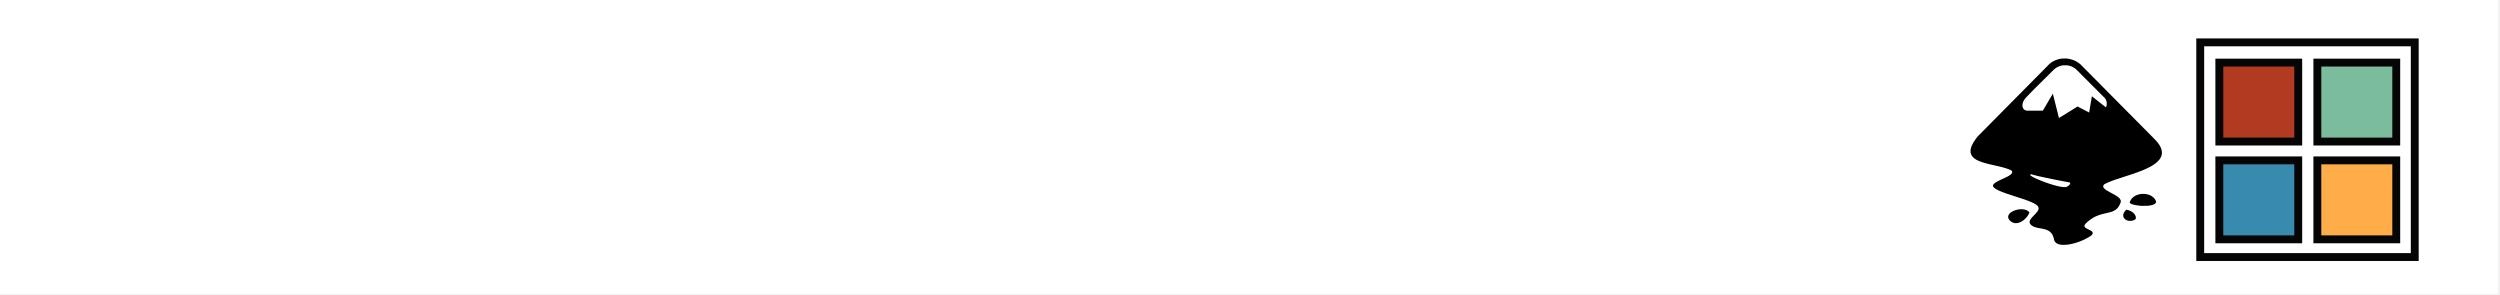
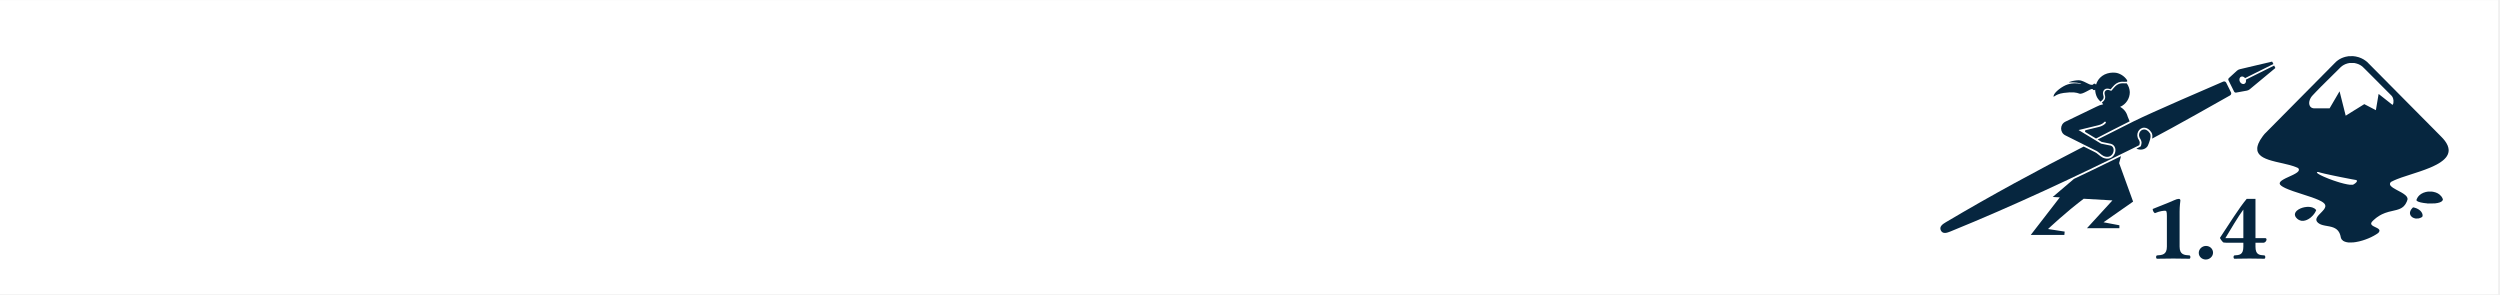
<svg xmlns="http://www.w3.org/2000/svg" width="493" height="58" id="svg2" version="1.1">
  <defs id="defs4" />
  <g id="layer1" transform="translate(0,-994.3622)">
    <rect style="fill:#ffffff;fill-opacity:1;stroke:none" id="rect2830" width="493" height="58" x="-0.367" y="994.391" />
-     <path style="fill:#000000;stroke-width:0.02" d="m 406.44,1042.618 -0.201,-0.029 -0.184,-0.051 -0.184,-0.051 -0.17,-0.082 -0.17,-0.082 -0.155,-0.152 -0.155,-0.152 -0.064,-0.13 -0.064,-0.13 -0.061,-0.265 -0.061,-0.265 -0.053,-0.154 -0.053,-0.154 -0.069,-0.144 -0.069,-0.144 -0.105,-0.154 -0.105,-0.154 -0.145,-0.141 -0.145,-0.141 -0.14,-0.092 -0.14,-0.092 -0.142,-0.07 -0.142,-0.07 -0.18,-0.063 -0.18,-0.063 -0.235,-0.058 -0.235,-0.058 -0.455,-0.083 -0.455,-0.082 -0.212,-0.049 -0.212,-0.049 -0.162,-0.053 -0.162,-0.053 -0.131,-0.058 -0.131,-0.058 -0.165,-0.108 -0.165,-0.108 -0.106,-0.115 -0.107,-0.115 -0.056,-0.116 -0.056,-0.116 -0.013,-0.097 -0.013,-0.097 0.024,-0.116 0.024,-0.116 0.069,-0.14 0.069,-0.14 0.131,-0.172 0.131,-0.172 0.36,-0.373 0.36,-0.373 0.174,-0.2 0.174,-0.2 0.08,-0.133 0.08,-0.133 0.043,-0.113 0.043,-0.113 0.013,-0.098 0.013,-0.098 -0.033,-0.128 -0.033,-0.128 -0.062,-0.095 -0.062,-0.095 -0.125,-0.114 -0.125,-0.114 -0.169,-0.109 -0.169,-0.109 -0.266,-0.133 -0.266,-0.134 -0.3,-0.125 -0.3,-0.125 -0.377,-0.141 -0.377,-0.141 -1.84,-0.604 -1.84,-0.604 -0.445,-0.165 -0.445,-0.165 -0.324,-0.138 -0.324,-0.138 -0.233,-0.12 -0.233,-0.12 -0.172,-0.113 -0.172,-0.113 -0.124,-0.122 -0.124,-0.122 -0.035,-0.104 -0.035,-0.104 0.014,-0.074 0.014,-0.074 0.053,-0.096 0.053,-0.096 0.122,-0.112 0.122,-0.112 0.162,-0.104 0.162,-0.104 0.224,-0.122 0.224,-0.122 0.75,-0.348 0.75,-0.348 0.229,-0.124 0.229,-0.124 0.169,-0.111 0.169,-0.111 0.121,-0.117 0.121,-0.117 0.049,-0.103 0.049,-0.103 2e-4,-0.076 2e-4,-0.076 -0.031,-0.073 -0.031,-0.073 -0.049,-0.064 -0.049,-0.064 -0.218,-0.094 -0.218,-0.094 -0.239,-0.088 -0.239,-0.088 -0.367,-0.11 -0.367,-0.11 -0.647,-0.158 -0.647,-0.158 -0.752,-0.172 -0.752,-0.172 -0.372,-0.098 -0.372,-0.098 -0.301,-0.092 -0.301,-0.092 -0.293,-0.111 -0.293,-0.111 -0.246,-0.119 -0.246,-0.119 -0.213,-0.137 -0.213,-0.137 -0.175,-0.166 -0.175,-0.166 -0.088,-0.121 -0.088,-0.122 -0.071,-0.148 -0.071,-0.148 -0.033,-0.12 -0.033,-0.12 -0.01,-0.249 -0.01,-0.249 0.033,-0.19 0.033,-0.19 0.084,-0.25 0.084,-0.249 0.168,-0.332 0.168,-0.332 0.262,-0.387 0.262,-0.387 0.174,-0.22 0.174,-0.219 7.052,-7.121 7.052,-7.121 0.184,-0.146 0.184,-0.146 0.172,-0.111 0.172,-0.111 0.198,-0.1 0.198,-0.1 0.206,-0.079 0.206,-0.079 0.182,-0.052 0.182,-0.052 0.273,-0.052 0.273,-0.052 0.447,-0.01 0.447,-0.01 0.271,0.034 0.271,0.034 0.307,0.077 0.307,0.077 0.235,0.091 0.235,0.09 0.219,0.111 0.219,0.111 0.21,0.138 0.21,0.138 0.16,0.126 0.16,0.126 7.258,7.32 7.258,7.32 0.234,0.243 0.234,0.244 0.171,0.21 0.171,0.209 0.152,0.227 0.152,0.227 0.117,0.229 0.117,0.229 0.072,0.223 0.072,0.223 0.03,0.2 0.03,0.2 2.1e-4,0.113 2e-4,0.113 -0.022,0.154 -0.022,0.154 -0.05,0.17 -0.05,0.17 -0.092,0.181 -0.092,0.181 -0.101,0.144 -0.101,0.144 -0.156,0.168 -0.156,0.168 -0.152,0.135 -0.152,0.135 -0.222,0.165 -0.222,0.165 -0.222,0.139 -0.222,0.139 -0.187,0.104 -0.187,0.104 -0.345,0.171 -0.345,0.171 -0.297,0.13 -0.297,0.13 -0.475,0.186 -0.475,0.186 -0.485,0.174 -0.485,0.173 -1.84,0.603 -1.84,0.604 -0.442,0.164 -0.442,0.164 -0.286,0.121 -0.286,0.121 -0.292,0.143 -0.292,0.143 -0.079,0.077 -0.079,0.077 -0.038,0.083 -0.038,0.083 -3.4e-4,0.111 -3.4e-4,0.111 0.052,0.103 0.052,0.103 0.115,0.116 0.115,0.116 0.142,0.104 0.142,0.104 0.303,0.177 0.303,0.177 0.516,0.279 0.516,0.279 0.191,0.117 0.191,0.117 0.196,0.145 0.196,0.145 0.134,0.143 0.134,0.143 0.073,0.145 0.073,0.145 0.01,0.127 0.01,0.127 -0.072,0.214 -0.072,0.214 -0.102,0.201 -0.102,0.201 -0.073,0.114 -0.073,0.114 -0.136,0.16 -0.136,0.16 -0.139,0.112 -0.139,0.112 -0.12,0.076 -0.12,0.076 -0.183,0.085 -0.183,0.085 -0.244,0.08 -0.244,0.08 -0.423,0.101 -0.423,0.101 -0.384,0.092 -0.384,0.092 -0.344,0.11 -0.344,0.11 -0.3,0.127 -0.3,0.127 -0.226,0.122 -0.226,0.122 -0.283,0.186 -0.283,0.186 -0.141,0.112 -0.141,0.113 -0.194,0.168 -0.194,0.168 -0.152,0.157 -0.152,0.157 -0.055,0.093 -0.055,0.093 -0.019,0.084 -0.019,0.084 0.024,0.085 0.024,0.085 0.079,0.089 0.079,0.089 0.126,0.082 0.126,0.082 0.379,0.188 0.379,0.188 0.119,0.079 0.119,0.079 0.071,0.081 0.071,0.081 0.025,0.087 0.025,0.087 -0.015,0.066 -0.015,0.067 -0.046,0.089 -0.046,0.09 -0.072,0.083 -0.072,0.083 -0.208,0.139 -0.208,0.139 -0.225,0.131 -0.225,0.131 -0.27,0.14 -0.27,0.14 -0.283,0.124 -0.283,0.124 -0.281,0.108 -0.281,0.108 -0.273,0.091 -0.273,0.089 -0.326,0.09 -0.326,0.089 -0.344,0.068 -0.344,0.067 -0.253,0.033 -0.253,0.033 -0.425,0.01 -0.425,0.01 -0.201,-0.029 z m 1.121,-11.424 0.091,-0.047 0.121,-0.08 0.121,-0.08 0.129,-0.121 0.129,-0.121 0.05,-0.098 0.05,-0.098 -0.012,-0.065 -0.012,-0.065 -0.035,-0.031 -0.035,-0.031 -0.052,-0.019 -0.052,-0.019 -0.413,-0.073 -0.413,-0.073 -1.072,-0.209 -1.072,-0.209 -0.819,-0.169 -0.819,-0.169 -0.779,-0.17 -0.779,-0.17 -0.468,-0.117 -0.468,-0.117 -0.159,-0.053 -0.159,-0.053 -0.119,0.01 -0.119,0.01 -0.025,0.034 -0.025,0.034 0.011,0.04 0.011,0.04 0.101,0.087 0.101,0.087 0.209,0.123 0.209,0.123 0.37,0.177 0.37,0.177 0.46,0.191 0.46,0.191 0.44,0.163 0.44,0.163 0.412,0.137 0.412,0.137 0.286,0.088 0.286,0.088 0.374,0.1 0.374,0.1 0.324,0.07 0.324,0.07 0.263,0.04 0.263,0.04 h 0.313 0.313 z m 0.359,-14.727 1.764,-1.101 h 0.011 0.011 l 1.133,0.591 1.133,0.591 0.006,-0.01 0.006,-0.01 0.265,-1.578 0.265,-1.578 v -0.014 -0.014 l 1.369,1.081 1.369,1.081 0.047,-0.058 0.047,-0.058 0.043,-0.12 0.043,-0.12 0.01,-0.259 0.01,-0.26 -0.034,-0.179 -0.034,-0.179 -0.059,-0.15 -0.059,-0.15 -0.08,-0.118 -0.08,-0.118 -2.706,-2.713 -2.706,-2.713 -0.213,-0.203 -0.213,-0.203 -0.182,-0.122 -0.182,-0.122 -0.189,-0.093 -0.189,-0.094 -0.209,-0.069 -0.209,-0.069 -0.198,-0.044 -0.198,-0.044 h -0.465 -0.465 l -0.205,0.044 -0.205,0.044 -0.208,0.071 -0.208,0.071 -0.164,0.081 -0.164,0.081 -0.142,0.09 -0.142,0.091 -0.142,0.115 -0.142,0.115 -1.972,1.953 -1.973,1.953 -0.456,0.469 -0.456,0.469 -0.353,0.371 -0.353,0.371 -0.093,0.108 -0.093,0.108 -0.095,0.14 -0.095,0.14 -0.077,0.16 -0.077,0.16 -0.051,0.16 -0.051,0.16 -0.023,0.19 -0.023,0.19 0.021,0.15 0.021,0.15 0.023,0.07 0.023,0.07 0.058,0.113 0.058,0.114 0.101,0.1 0.101,0.1 0.127,0.059 0.127,0.059 0.107,0.022 0.107,0.022 h 1.582 1.582 l 0.969,-1.657 0.969,-1.657 0.014,-0.01 0.014,-0.01 0.561,2.229 0.561,2.23 0.041,0.165 0.041,0.165 0.063,-0.037 0.063,-0.037 1.764,-1.101 z m -10.766,21.852 -0.144,-0.035 -0.149,-0.07 -0.149,-0.07 -0.126,-0.094 -0.126,-0.094 -0.124,-0.133 -0.124,-0.133 -0.068,-0.12 -0.068,-0.12 -0.031,-0.119 -0.031,-0.119 2.4e-4,-0.091 2.4e-4,-0.09 0.027,-0.1 0.027,-0.1 0.053,-0.103 0.053,-0.103 0.101,-0.119 0.101,-0.119 0.175,-0.13 0.175,-0.13 0.195,-0.1 0.195,-0.1 0.197,-0.072 0.197,-0.072 0.207,-0.05 0.207,-0.05 0.229,-0.03 0.229,-0.029 h 0.216 0.216 l 0.182,0.022 0.182,0.022 0.172,0.048 0.172,0.048 0.188,0.093 0.188,0.092 0.152,0.141 0.152,0.141 -0.011,0.057 -0.011,0.056 -0.093,0.183 -0.093,0.183 -0.092,0.141 -0.092,0.141 -0.127,0.16 -0.127,0.16 -0.199,0.191 -0.199,0.191 -0.091,0.071 -0.091,0.071 -0.152,0.1 -0.152,0.1 -0.152,0.076 -0.152,0.075 -0.131,0.049 -0.131,0.049 -0.172,0.038 -0.172,0.038 h -0.233 -0.233 l -0.144,-0.035 z m 22.562,-0.428 -0.111,-0.026 -0.081,-0.026 -0.081,-0.026 -0.141,-0.072 -0.141,-0.072 -0.134,-0.124 -0.134,-0.124 -0.062,-0.115 -0.062,-0.115 -0.032,-0.108 -0.032,-0.108 v -0.132 -0.132 l 0.031,-0.119 0.031,-0.119 0.06,-0.128 0.06,-0.128 0.073,-0.102 0.073,-0.102 0.107,-0.121 0.107,-0.121 0.05,-0.027 0.05,-0.027 0.148,0.035 0.148,0.035 0.172,0.059 0.172,0.059 0.162,0.08 0.162,0.08 0.091,0.061 0.091,0.06 0.129,0.102 0.129,0.102 0.11,0.13 0.11,0.13 0.09,0.179 0.09,0.18 0.024,0.145 0.024,0.145 -0.024,0.115 -0.024,0.115 -0.036,0.05 -0.036,0.05 -0.192,0.094 -0.192,0.094 -0.162,0.043 -0.162,0.043 -0.273,0.01 -0.273,0.01 z m 2.336,-2.967 -0.202,-0.017 -0.253,-0.032 -0.253,-0.032 -0.257,-0.049 -0.257,-0.049 -0.208,-0.061 -0.208,-0.061 -0.142,-0.067 -0.142,-0.067 -0.065,-0.063 -0.065,-0.063 -0.013,-0.039 -0.013,-0.039 0.035,-0.104 0.035,-0.104 0.071,-0.14 0.071,-0.14 0.079,-0.115 0.079,-0.115 0.124,-0.131 0.124,-0.131 0.173,-0.129 0.173,-0.129 0.214,-0.108 0.214,-0.107 0.227,-0.072 0.227,-0.073 0.236,-0.042 0.236,-0.042 h 0.344 0.344 l 0.162,0.025 0.162,0.025 0.228,0.059 0.228,0.059 0.182,0.077 0.182,0.078 0.175,0.107 0.175,0.107 0.197,0.19 0.197,0.19 0.098,0.15 0.097,0.15 0.066,0.15 0.066,0.15 -0.013,0.07 -0.013,0.07 -0.036,0.07 -0.036,0.07 -0.104,0.096 -0.104,0.096 -0.166,0.077 -0.166,0.077 -0.195,0.053 -0.195,0.053 -0.27,0.042 -0.27,0.042 -0.688,0.01 -0.688,0.01 -0.202,-0.017 z" id="path24070" />
-     <path style="opacity:0.98;fill:#ffffff;stroke:#000000;stroke-width:1.554px;stroke-linecap:butt;stroke-linejoin:miter;stroke-miterlimit:4;stroke-dasharray:none;stroke-opacity:1" d="m 433.885,1002.718 h 42.303 v 42.332 h -42.303 z" id="path4222-9" />
-     <path style="font-variation-settings:normal;opacity:0.98;vector-effect:none;fill:#af351b;fill-opacity:0.992;stroke:#000000;stroke-width:1.554px;stroke-linecap:butt;stroke-linejoin:miter;stroke-miterlimit:4;stroke-dasharray:none;stroke-dashoffset:0;stroke-opacity:1;-inkscape-stroke:none;stop-color:#000000" d="m 437.652,1006.706 h 15.56 v 15.571 H 437.652 Z" id="path16645" />
-     <path style="font-variation-settings:normal;opacity:0.98;vector-effect:none;fill:#77bb99;fill-opacity:1;stroke:#000000;stroke-width:1.554px;stroke-linecap:butt;stroke-linejoin:miter;stroke-miterlimit:4;stroke-dasharray:none;stroke-dashoffset:0;stroke-opacity:1;-inkscape-stroke:none;stop-color:#000000" d="m 456.981,1006.706 h 15.56 v 15.571 h -15.56 z" id="path18263" />
-     <path style="font-variation-settings:normal;opacity:0.98;vector-effect:none;fill:#3388aa;fill-opacity:0.992;stroke:#000000;stroke-width:1.554px;stroke-linecap:butt;stroke-linejoin:miter;stroke-miterlimit:4;stroke-dasharray:none;stroke-dashoffset:0;stroke-opacity:1;-inkscape-stroke:none;stop-color:#000000" d="m 437.652,1025.988 h 15.56 v 15.571 H 437.652 Z" id="path19194" />
-     <path style="font-variation-settings:normal;opacity:0.98;vector-effect:none;fill:#ffaa44;fill-opacity:0.992;stroke:#000000;stroke-width:1.554px;stroke-linecap:butt;stroke-linejoin:miter;stroke-miterlimit:4;stroke-dasharray:none;stroke-dashoffset:0;stroke-opacity:1;-inkscape-stroke:none;stop-color:#000000" d="m 456.981,1025.988 h 15.56 v 15.571 h -15.56 z" id="path19196" />
+     <path style="font-variation-settings:normal;opacity:1;vector-effect:none;fill:#06263f;fill-opacity:1;stroke-width:7.635;stroke-linecap:round;stroke-linejoin:round;stroke-miterlimit:4;stroke-dasharray:none;stroke-dashoffset:0;stroke-opacity:1;-inkscape-stroke:none;stop-color:#000000;stop-opacity:1" d="m 462.984,1042.155 -0.201,-0.029 -0.184,-0.051 -0.184,-0.051 -0.17,-0.082 -0.17,-0.082 -0.155,-0.152 -0.155,-0.152 -0.064,-0.13 -0.064,-0.13 -0.061,-0.265 -0.061,-0.265 -0.053,-0.154 -0.053,-0.154 -0.069,-0.144 -0.069,-0.144 -0.105,-0.154 -0.105,-0.154 -0.145,-0.141 -0.145,-0.141 -0.14,-0.092 -0.14,-0.092 -0.142,-0.07 -0.142,-0.07 -0.18,-0.063 -0.18,-0.063 -0.235,-0.058 -0.235,-0.058 -0.455,-0.083 -0.455,-0.082 -0.212,-0.049 -0.212,-0.049 -0.162,-0.053 -0.162,-0.053 -0.131,-0.058 -0.131,-0.058 -0.165,-0.108 -0.165,-0.108 -0.106,-0.115 -0.107,-0.115 -0.056,-0.116 -0.056,-0.116 -0.013,-0.097 -0.013,-0.097 0.024,-0.116 0.024,-0.116 0.069,-0.14 0.069,-0.14 0.131,-0.172 0.131,-0.172 0.36,-0.373 0.36,-0.373 0.174,-0.2 0.174,-0.2 0.08,-0.133 0.08,-0.133 0.043,-0.113 0.043,-0.113 0.013,-0.098 0.013,-0.098 -0.033,-0.128 -0.033,-0.128 -0.062,-0.095 -0.062,-0.095 -0.125,-0.114 -0.125,-0.114 -0.169,-0.109 -0.169,-0.109 -0.266,-0.133 -0.266,-0.134 -0.3,-0.125 -0.3,-0.125 -0.377,-0.141 -0.377,-0.141 -1.84,-0.604 -1.84,-0.604 -0.445,-0.165 -0.445,-0.165 -0.324,-0.138 -0.324,-0.138 -0.233,-0.12 -0.233,-0.12 -0.172,-0.113 -0.172,-0.113 -0.124,-0.122 -0.124,-0.122 -0.035,-0.104 -0.035,-0.104 0.014,-0.074 0.014,-0.074 0.053,-0.096 0.053,-0.096 0.122,-0.112 0.122,-0.112 0.162,-0.104 0.162,-0.104 0.224,-0.122 0.224,-0.122 0.75,-0.348 0.75,-0.348 0.229,-0.124 0.229,-0.124 0.169,-0.111 0.169,-0.111 0.121,-0.117 0.121,-0.117 0.049,-0.103 0.049,-0.103 2e-4,-0.076 2e-4,-0.076 -0.031,-0.073 -0.031,-0.073 -0.049,-0.064 -0.049,-0.064 -0.218,-0.094 -0.218,-0.094 -0.239,-0.088 -0.239,-0.088 -0.367,-0.11 -0.367,-0.11 -0.647,-0.158 -0.647,-0.158 -0.752,-0.172 -0.752,-0.172 -0.372,-0.098 -0.372,-0.098 -0.301,-0.092 -0.301,-0.092 -0.293,-0.111 -0.293,-0.111 -0.246,-0.119 -0.246,-0.119 -0.213,-0.137 -0.213,-0.137 -0.175,-0.166 -0.175,-0.166 -0.088,-0.121 -0.088,-0.122 -0.071,-0.148 -0.071,-0.148 -0.033,-0.12 -0.033,-0.12 -0.01,-0.249 -0.01,-0.249 0.033,-0.19 0.033,-0.19 0.084,-0.25 0.084,-0.249 0.168,-0.332 0.168,-0.332 0.262,-0.387 0.262,-0.387 0.174,-0.22 0.174,-0.219 7.052,-7.121 7.052,-7.121 0.184,-0.146 0.184,-0.146 0.172,-0.111 0.172,-0.111 0.198,-0.1 0.198,-0.1 0.206,-0.079 0.206,-0.079 0.182,-0.052 0.182,-0.052 0.273,-0.052 0.273,-0.052 0.447,-0.01 0.447,-0.01 0.271,0.034 0.271,0.034 0.307,0.077 0.307,0.077 0.235,0.091 0.235,0.09 0.219,0.111 0.219,0.111 0.21,0.138 0.21,0.138 0.16,0.126 0.16,0.126 7.258,7.32 7.258,7.32 0.234,0.243 0.234,0.244 0.171,0.21 0.171,0.209 0.152,0.227 0.152,0.227 0.117,0.229 0.117,0.229 0.072,0.223 0.072,0.223 0.03,0.2 0.03,0.2 2.1e-4,0.113 2e-4,0.113 -0.022,0.154 -0.022,0.154 -0.05,0.17 -0.05,0.17 -0.092,0.181 -0.092,0.181 -0.101,0.144 -0.101,0.144 -0.156,0.168 -0.156,0.168 -0.152,0.135 -0.152,0.135 -0.222,0.165 -0.222,0.165 -0.222,0.139 -0.222,0.139 -0.187,0.104 -0.187,0.104 -0.345,0.171 -0.345,0.171 -0.297,0.13 -0.297,0.13 -0.475,0.186 -0.475,0.186 -0.485,0.174 -0.485,0.173 -1.84,0.603 -1.84,0.604 -0.442,0.164 -0.442,0.164 -0.286,0.121 -0.286,0.121 -0.292,0.143 -0.292,0.143 -0.079,0.077 -0.079,0.077 -0.038,0.083 -0.038,0.083 -3.4e-4,0.111 -3.4e-4,0.111 0.052,0.103 0.052,0.103 0.115,0.116 0.115,0.116 0.142,0.104 0.142,0.104 0.303,0.177 0.303,0.177 0.516,0.279 0.516,0.279 0.191,0.117 0.191,0.117 0.196,0.145 0.196,0.145 0.134,0.143 0.134,0.143 0.073,0.145 0.073,0.145 0.01,0.127 0.01,0.127 -0.072,0.214 -0.072,0.214 -0.102,0.201 -0.102,0.201 -0.073,0.114 -0.073,0.114 -0.136,0.16 -0.136,0.16 -0.139,0.112 -0.139,0.112 -0.12,0.076 -0.12,0.076 -0.183,0.085 -0.183,0.085 -0.244,0.08 -0.244,0.08 -0.423,0.101 -0.423,0.101 -0.384,0.092 -0.384,0.092 -0.344,0.11 -0.344,0.11 -0.3,0.127 -0.3,0.127 -0.226,0.122 -0.226,0.122 -0.283,0.186 -0.283,0.186 -0.141,0.112 -0.141,0.113 -0.194,0.168 -0.194,0.168 -0.152,0.157 -0.152,0.157 -0.055,0.093 -0.055,0.093 -0.019,0.084 -0.019,0.084 0.024,0.085 0.024,0.085 0.079,0.089 0.079,0.089 0.126,0.082 0.126,0.082 0.379,0.188 0.379,0.188 0.119,0.079 0.119,0.079 0.071,0.081 0.071,0.081 0.025,0.087 0.025,0.087 -0.015,0.066 -0.015,0.067 -0.046,0.089 -0.046,0.09 -0.072,0.083 -0.072,0.083 -0.208,0.139 -0.208,0.139 -0.225,0.131 -0.225,0.131 -0.27,0.14 -0.27,0.14 -0.283,0.124 -0.283,0.124 -0.281,0.108 -0.281,0.108 -0.273,0.091 -0.273,0.089 -0.326,0.09 -0.326,0.089 -0.344,0.068 -0.344,0.067 -0.253,0.033 -0.253,0.033 -0.425,0.01 -0.425,0.01 -0.201,-0.029 z m 1.121,-11.424 0.091,-0.047 0.121,-0.08 0.121,-0.08 0.129,-0.121 0.129,-0.121 0.05,-0.098 0.05,-0.098 -0.012,-0.065 -0.012,-0.065 -0.035,-0.031 -0.035,-0.031 -0.052,-0.019 -0.052,-0.019 -0.413,-0.073 -0.413,-0.073 -1.072,-0.209 -1.072,-0.209 -0.819,-0.169 -0.819,-0.169 -0.779,-0.17 -0.779,-0.17 -0.468,-0.117 -0.468,-0.117 -0.159,-0.053 -0.159,-0.053 -0.119,0.01 -0.119,0.01 -0.025,0.034 -0.025,0.034 0.011,0.04 0.011,0.04 0.101,0.087 0.101,0.087 0.209,0.123 0.209,0.123 0.37,0.177 0.37,0.177 0.46,0.191 0.46,0.191 0.44,0.163 0.44,0.163 0.412,0.137 0.412,0.137 0.286,0.088 0.286,0.088 0.374,0.1 0.374,0.1 0.324,0.07 0.324,0.07 0.263,0.04 0.263,0.04 h 0.313 0.313 z m 0.359,-14.727 1.764,-1.101 h 0.011 0.011 l 1.133,0.591 1.133,0.591 0.006,-0.01 0.006,-0.01 0.265,-1.578 0.265,-1.578 v -0.014 -0.014 l 1.369,1.081 1.369,1.081 0.047,-0.058 0.047,-0.058 0.043,-0.12 0.043,-0.12 0.01,-0.259 0.01,-0.26 -0.034,-0.179 -0.034,-0.179 -0.059,-0.15 -0.059,-0.15 -0.08,-0.118 -0.08,-0.118 -2.706,-2.713 -2.706,-2.713 -0.213,-0.203 -0.213,-0.203 -0.182,-0.122 -0.182,-0.122 -0.189,-0.093 -0.189,-0.094 -0.209,-0.069 -0.209,-0.069 -0.198,-0.044 -0.198,-0.044 h -0.465 -0.465 l -0.205,0.044 -0.205,0.044 -0.208,0.071 -0.208,0.071 -0.164,0.081 -0.164,0.081 -0.142,0.09 -0.142,0.091 -0.142,0.115 -0.142,0.115 -1.972,1.953 -1.973,1.953 -0.456,0.469 -0.456,0.469 -0.353,0.371 -0.353,0.371 -0.093,0.108 -0.093,0.108 -0.095,0.14 -0.095,0.14 -0.077,0.16 -0.077,0.16 -0.051,0.16 -0.051,0.16 -0.023,0.19 -0.023,0.19 0.021,0.15 0.021,0.15 0.023,0.07 0.023,0.07 0.058,0.113 0.058,0.114 0.101,0.1 0.101,0.1 0.127,0.059 0.127,0.059 0.107,0.022 0.107,0.022 h 1.582 1.582 l 0.969,-1.657 0.969,-1.657 0.014,-0.01 0.014,-0.01 0.561,2.229 0.561,2.23 0.041,0.165 0.041,0.165 0.063,-0.037 0.063,-0.037 1.764,-1.101 z m -10.766,21.852 -0.144,-0.035 -0.149,-0.07 -0.149,-0.07 -0.126,-0.094 -0.126,-0.094 -0.124,-0.133 -0.124,-0.133 -0.068,-0.12 -0.068,-0.12 -0.031,-0.119 -0.031,-0.119 2.4e-4,-0.091 2.4e-4,-0.09 0.027,-0.1 0.027,-0.1 0.053,-0.103 0.053,-0.103 0.101,-0.119 0.101,-0.119 0.175,-0.13 0.175,-0.13 0.195,-0.1 0.195,-0.1 0.197,-0.072 0.197,-0.072 0.207,-0.05 0.207,-0.05 0.229,-0.03 0.229,-0.029 h 0.216 0.216 l 0.182,0.022 0.182,0.022 0.172,0.048 0.172,0.048 0.188,0.093 0.188,0.092 0.152,0.141 0.152,0.141 -0.011,0.057 -0.011,0.056 -0.093,0.183 -0.093,0.183 -0.092,0.141 -0.092,0.141 -0.127,0.16 -0.127,0.16 -0.199,0.191 -0.199,0.191 -0.091,0.071 -0.091,0.071 -0.152,0.1 -0.152,0.1 -0.152,0.076 -0.152,0.075 -0.131,0.049 -0.131,0.049 -0.172,0.038 -0.172,0.038 h -0.233 -0.233 l -0.144,-0.035 z m 22.562,-0.428 -0.111,-0.026 -0.081,-0.026 -0.081,-0.026 -0.141,-0.072 -0.141,-0.072 -0.134,-0.124 -0.134,-0.124 -0.062,-0.115 -0.062,-0.115 -0.032,-0.108 -0.032,-0.108 v -0.132 -0.132 l 0.031,-0.119 0.031,-0.119 0.06,-0.128 0.06,-0.128 0.073,-0.102 0.073,-0.102 0.107,-0.121 0.107,-0.121 0.05,-0.027 0.05,-0.027 0.148,0.035 0.148,0.035 0.172,0.059 0.172,0.059 0.162,0.08 0.162,0.08 0.091,0.061 0.091,0.06 0.129,0.102 0.129,0.102 0.11,0.13 0.11,0.13 0.09,0.179 0.09,0.18 0.024,0.145 0.024,0.145 -0.024,0.115 -0.024,0.115 -0.036,0.05 -0.036,0.05 -0.192,0.094 -0.192,0.094 -0.162,0.043 -0.162,0.043 -0.273,0.01 -0.273,0.01 z m 2.336,-2.967 -0.202,-0.017 -0.253,-0.032 -0.253,-0.032 -0.257,-0.049 -0.257,-0.049 -0.208,-0.061 -0.208,-0.061 -0.142,-0.067 -0.142,-0.067 -0.065,-0.063 -0.065,-0.063 -0.013,-0.039 -0.013,-0.039 0.035,-0.104 0.035,-0.104 0.071,-0.14 0.071,-0.14 0.079,-0.115 0.079,-0.115 0.124,-0.131 0.124,-0.131 0.173,-0.129 0.173,-0.129 0.214,-0.108 0.214,-0.107 0.227,-0.072 0.227,-0.073 0.236,-0.042 0.236,-0.042 h 0.344 0.344 l 0.162,0.025 0.162,0.025 0.228,0.059 0.228,0.059 0.182,0.077 0.182,0.078 0.175,0.107 0.175,0.107 0.197,0.19 0.197,0.19 0.098,0.15 0.097,0.15 0.066,0.15 0.066,0.15 -0.013,0.07 -0.013,0.07 -0.036,0.07 -0.036,0.07 -0.104,0.096 -0.104,0.096 -0.166,0.077 -0.166,0.077 -0.195,0.053 -0.195,0.053 -0.27,0.042 -0.27,0.042 -0.688,0.01 -0.688,0.01 -0.202,-0.017 z" id="path24070" />
+     <path id="text4-36-7" style="-inkscape-font-specification:'Linux Libertine O';font-variation-settings:normal;display:inline;opacity:1;vector-effect:none;fill:#06263f;fill-opacity:1;stroke-width:7.635;stroke-linecap:round;stroke-linejoin:round;stroke-miterlimit:4;stroke-dasharray:none;stroke-dashoffset:0;stroke-opacity:1;-inkscape-stroke:none;stop-color:#000000;stop-opacity:1" d="m 429.642,1033.584 c -0.193,0 -0.521,0.078 -0.964,0.29 -1.176,0.54 -2.487,1.003 -4.165,1.697 0,0.328 0.154,0.635 0.424,0.828 1.041,-0.443 1.736,-0.481 2.006,-0.481 0.251,0 0.367,0.078 0.367,1.041 v 6.035 c 0,1.601 -0.926,1.678 -1.987,1.736 -0.193,0.116 -0.193,0.54 0,0.655 0,0 2.488,-0.039 3.26,-0.039 0.771,0 1.638,0.023 3.22,0.039 0.193,-0.116 0.193,-0.54 0,-0.655 -1.061,-0.057 -1.985,-0.135 -1.985,-1.736 v -6.961 c 0,-1.022 0.154,-2.121 0.154,-2.121 0,-0.251 -0.155,-0.329 -0.329,-0.329 z m 13.403,0 c -1.485,1.755 -3.548,5.091 -5.129,7.463 -0.058,0.077 -0.136,0.192 -0.136,0.25 0,0.077 0.154,0.232 0.27,0.444 l 0.29,0.347 c 0.096,0.096 0.174,0.135 0.637,0.135 h 3.412 v 0.771 c 0,1.601 -0.732,1.678 -1.793,1.736 -0.193,0.116 -0.193,0.54 0,0.655 0,0 2.237,-0.039 3.008,-0.039 0.771,0 1.388,0.023 2.97,0.039 0.193,-0.116 0.193,-0.54 0,-0.655 -1.061,-0.057 -1.794,-0.135 -1.794,-1.736 v -0.771 h 1.62 c 0.27,0 0.56,-0.366 0.56,-0.597 0,-0.194 -0.078,-0.309 -0.29,-0.309 h -1.89 v -7.733 z m -0.656,2.103 v 5.631 h -3.548 c 0.964,-1.601 2.526,-4.242 3.548,-5.631 z m -7.366,7.173 c -0.771,0 -1.427,0.616 -1.427,1.369 0,0.733 0.617,1.311 1.388,1.311 0.771,0 1.427,-0.617 1.427,-1.35 0,-0.752 -0.617,-1.33 -1.388,-1.33 z" />
+     <path id="path168" style="display:inline;fill:#06263f;fill-opacity:1;stroke-width:7.635;stroke-linecap:round;stroke-linejoin:round" d="m 448.038,1006.517 c -0.009,-4e-4 -0.018,-3e-4 -0.027,0 l -6.326,1.496 c -0.205,0.049 -0.396,0.147 -0.554,0.287 l -1.587,1.452 c -0.127,0.112 -0.163,0.296 -0.087,0.448 l 1.108,2.222 c 0.076,0.151 0.243,0.232 0.409,0.198 l 2.119,-0.387 c 0.207,-0.042 0.4,-0.135 0.563,-0.27 l 5.001,-4.151 c 0.028,-0.024 0.036,-0.063 0.02,-0.096 l -0.212,-0.426 -5.58,2.782 c 0.1,0.344 -0.015,0.681 -0.275,0.811 -0.309,0.154 -0.715,-0.031 -0.906,-0.413 -0.191,-0.383 -0.095,-0.817 0.214,-0.971 0.261,-0.129 0.598,-0.018 0.813,0.269 l 5.58,-2.782 -0.212,-0.425 c -0.013,-0.025 -0.036,-0.041 -0.062,-0.044 z m -31.38,2.162 c -0.746,0.014 -1.527,0.23 -2.108,0.658 -0.654,0.482 -1.002,1.025 -1.219,1.738 -0.038,-0.11 -0.134,-0.195 -0.257,-0.211 -0.146,-0.019 -0.281,0.066 -0.332,0.196 -0.192,0.046 -0.51,0.054 -0.877,-0.153 -0.561,-0.317 -1.306,-0.627 -1.62,-0.69 -0.813,-0.163 -2.931,0.437 -2.036,0.396 0.766,-0.035 2.077,0.082 2.241,0.301 -1.066,-0.178 -1.787,-0.176 -2.638,0.077 -1.152,0.344 -2.69,1.562 -2.827,2.218 -0.137,0.656 0.136,-0.273 1.967,-0.519 1.831,-0.246 2.514,-0.082 3.115,0.137 0.601,0.219 2.142,-0.972 2.494,-0.915 0.031,0 0.059,0 0.085,0 0.033,0.119 0.133,0.212 0.263,0.229 0.097,0.013 0.189,-0.02 0.255,-0.082 0.013,0.49 0.149,1.036 0.359,1.457 0.185,0.37 0.545,0.74 0.69,0.885 0.015,-0.01 0.024,-0.013 0.026,-0.014 0.181,-0.14 0.373,-0.286 0.486,-0.472 0.115,-0.19 0.166,-0.415 0.043,-0.778 -0.147,-0.433 -0.048,-0.876 0.256,-1.132 0.271,-0.229 0.72,-0.212 1.196,-0.036 0.565,-0.678 0.872,-1.086 1.529,-1.351 0,0 0,0 0,0 0.48,-0.189 0.945,-0.139 1.278,-0.123 0.166,0.01 0.301,0 0.371,-0.022 0.07,-0.024 0.088,-0.035 0.107,-0.137 0.007,-0.026 -0.018,-0.098 -0.058,-0.182 -0.536,-0.832 -1.493,-1.366 -2.282,-1.452 -0.166,-0.018 -0.336,-0.025 -0.508,-0.022 z m 21.934,1.738 c -0.057,4e-4 -0.115,0.012 -0.17,0.036 -2.321,0.997 -14.129,6.082 -17.637,7.824 -2.393,1.189 -4.761,2.39 -7.128,3.592 l 0.799,0.484 1.824,0.372 c 0.009,0 0.019,0 0.028,0.01 0.424,0.122 0.709,0.466 0.809,0.836 0.1,0.37 0.049,0.768 -0.115,1.125 -0.164,0.357 -0.454,0.679 -0.86,0.845 -0.406,0.166 -0.914,0.158 -1.447,-0.079 -0.007,0 -0.008,0 -0.013,-0.01 -0.69,-0.337 -1.12,-0.923 -1.636,-1.123 -0.01,0 -0.02,-0.01 -0.03,-0.013 l -2.108,-1.054 c -9.186,4.714 -18.205,9.595 -27.187,14.922 -0.602,0.357 -1.365,0.852 -0.982,1.625 0.384,0.773 1.24,0.464 1.889,0.199 12.567,-5.118 24.573,-10.75 36.676,-16.735 l 0.568,-0.288 c -0.009,0.01 -0.007,0.01 0.008,-0.041 0.017,-0.06 0.029,-0.147 0.057,-0.255 0.017,-0.065 0.023,-0.12 0.026,-0.183 -0.009,-0.254 -0.173,-0.54 -0.175,-0.544 -0.754,-1.06 -0.039,-2.426 1.048,-2.421 v 0 c 0,-2e-4 0,0 0,0 0.497,0 1.011,0.304 1.403,0.901 0.231,0.352 0.256,0.777 0.161,1.255 4.388,-2.307 13.395,-7.401 15.371,-8.522 0.207,-0.118 0.289,-0.386 0.183,-0.601 l -0.945,-1.903 c -0.08,-0.161 -0.248,-0.255 -0.42,-0.253 z m -19.988,0.368 c -0.239,0 -0.491,0.021 -0.74,0.119 -0.607,0.245 -0.848,0.583 -1.447,1.299 -0.046,0.055 -0.123,0.07 -0.187,0.038 -0.474,-0.227 -0.808,-0.166 -1.004,0 -0.196,0.166 -0.278,0.46 -0.164,0.794 0.146,0.431 0.086,0.781 -0.07,1.038 -0.138,0.227 -0.333,0.384 -0.5,0.513 0.078,0.121 0.164,0.236 0.258,0.345 -0.475,0.091 -0.924,0.249 -1.327,0.471 l -6.105,2.942 c -1.154,0.544 -1.153,2.186 0,2.728 l 5.855,2.926 c 0.644,0.25 1.089,0.855 1.664,1.136 1.856,0.824 2.598,-1.709 1.371,-2.062 l -1.884,-0.384 -4.428,-2.679 1.065,-0.259 v 0 l 0.312,-0.076 2.554,-0.621 c 0.622,-0.167 0.936,-0.398 1.152,-0.647 0.064,-0.073 0.175,-0.081 0.249,-0.017 0.074,0.064 0.083,0.176 0.019,0.25 -0.259,0.299 -0.654,0.576 -1.328,0.756 0,3e-4 0,2e-4 -0.007,0 l -2.698,0.655 -0.046,0.314 2.172,1.314 c 2.187,-1.134 4.346,-2.255 6.622,-3.387 l -0.39,-0.963 v 0.01 c -0.225,-0.834 -0.709,-1.467 -1.483,-1.903 1.158,-0.503 1.907,-1.644 1.909,-2.906 -0.027,-0.628 -0.24,-1.233 -0.611,-1.74 -0.117,0.02 -0.24,0.015 -0.371,0.01 -0.13,-0.01 -0.268,-0.015 -0.411,-0.016 z m 4.234,9.109 c -0.793,-0.01 -1.388,1 -0.754,1.874 0,0 0.227,0.347 0.235,0.737 -0.007,0.092 -0.015,0.178 -0.039,0.272 -0.038,0.148 -0.053,0.385 -0.187,0.492 l -0.802,0.408 c 0.712,0.339 1.717,0.248 2.218,-0.496 0.202,-0.404 0.197,-0.479 0.32,-0.798 0.292,-0.775 0.359,-1.382 0.119,-1.748 -0.346,-0.528 -0.749,-0.739 -1.109,-0.741 z m -1.872,3.556 v 4e-4 4e-4 0 4e-4 4e-4 c 0,3e-4 0,3e-4 0,0 z m -2.702,1.706 c -3.078,1.507 -6.155,3.008 -9.239,4.464 l -0.01,0.013 -0.041,0.015 -4.174,3.555 1.394,0.08 -5.729,7.41 h 6.627 l 0.06,-0.661 -3.279,-0.509 c 0,0 3.429,-3.257 7.036,-5.968 l 5.663,0.327 -5.026,5.487 h 6.396 v -0.585 l -3.127,-0.587 5.832,-4.079 -2.754,-7.586 z" />
  </g>
</svg>
